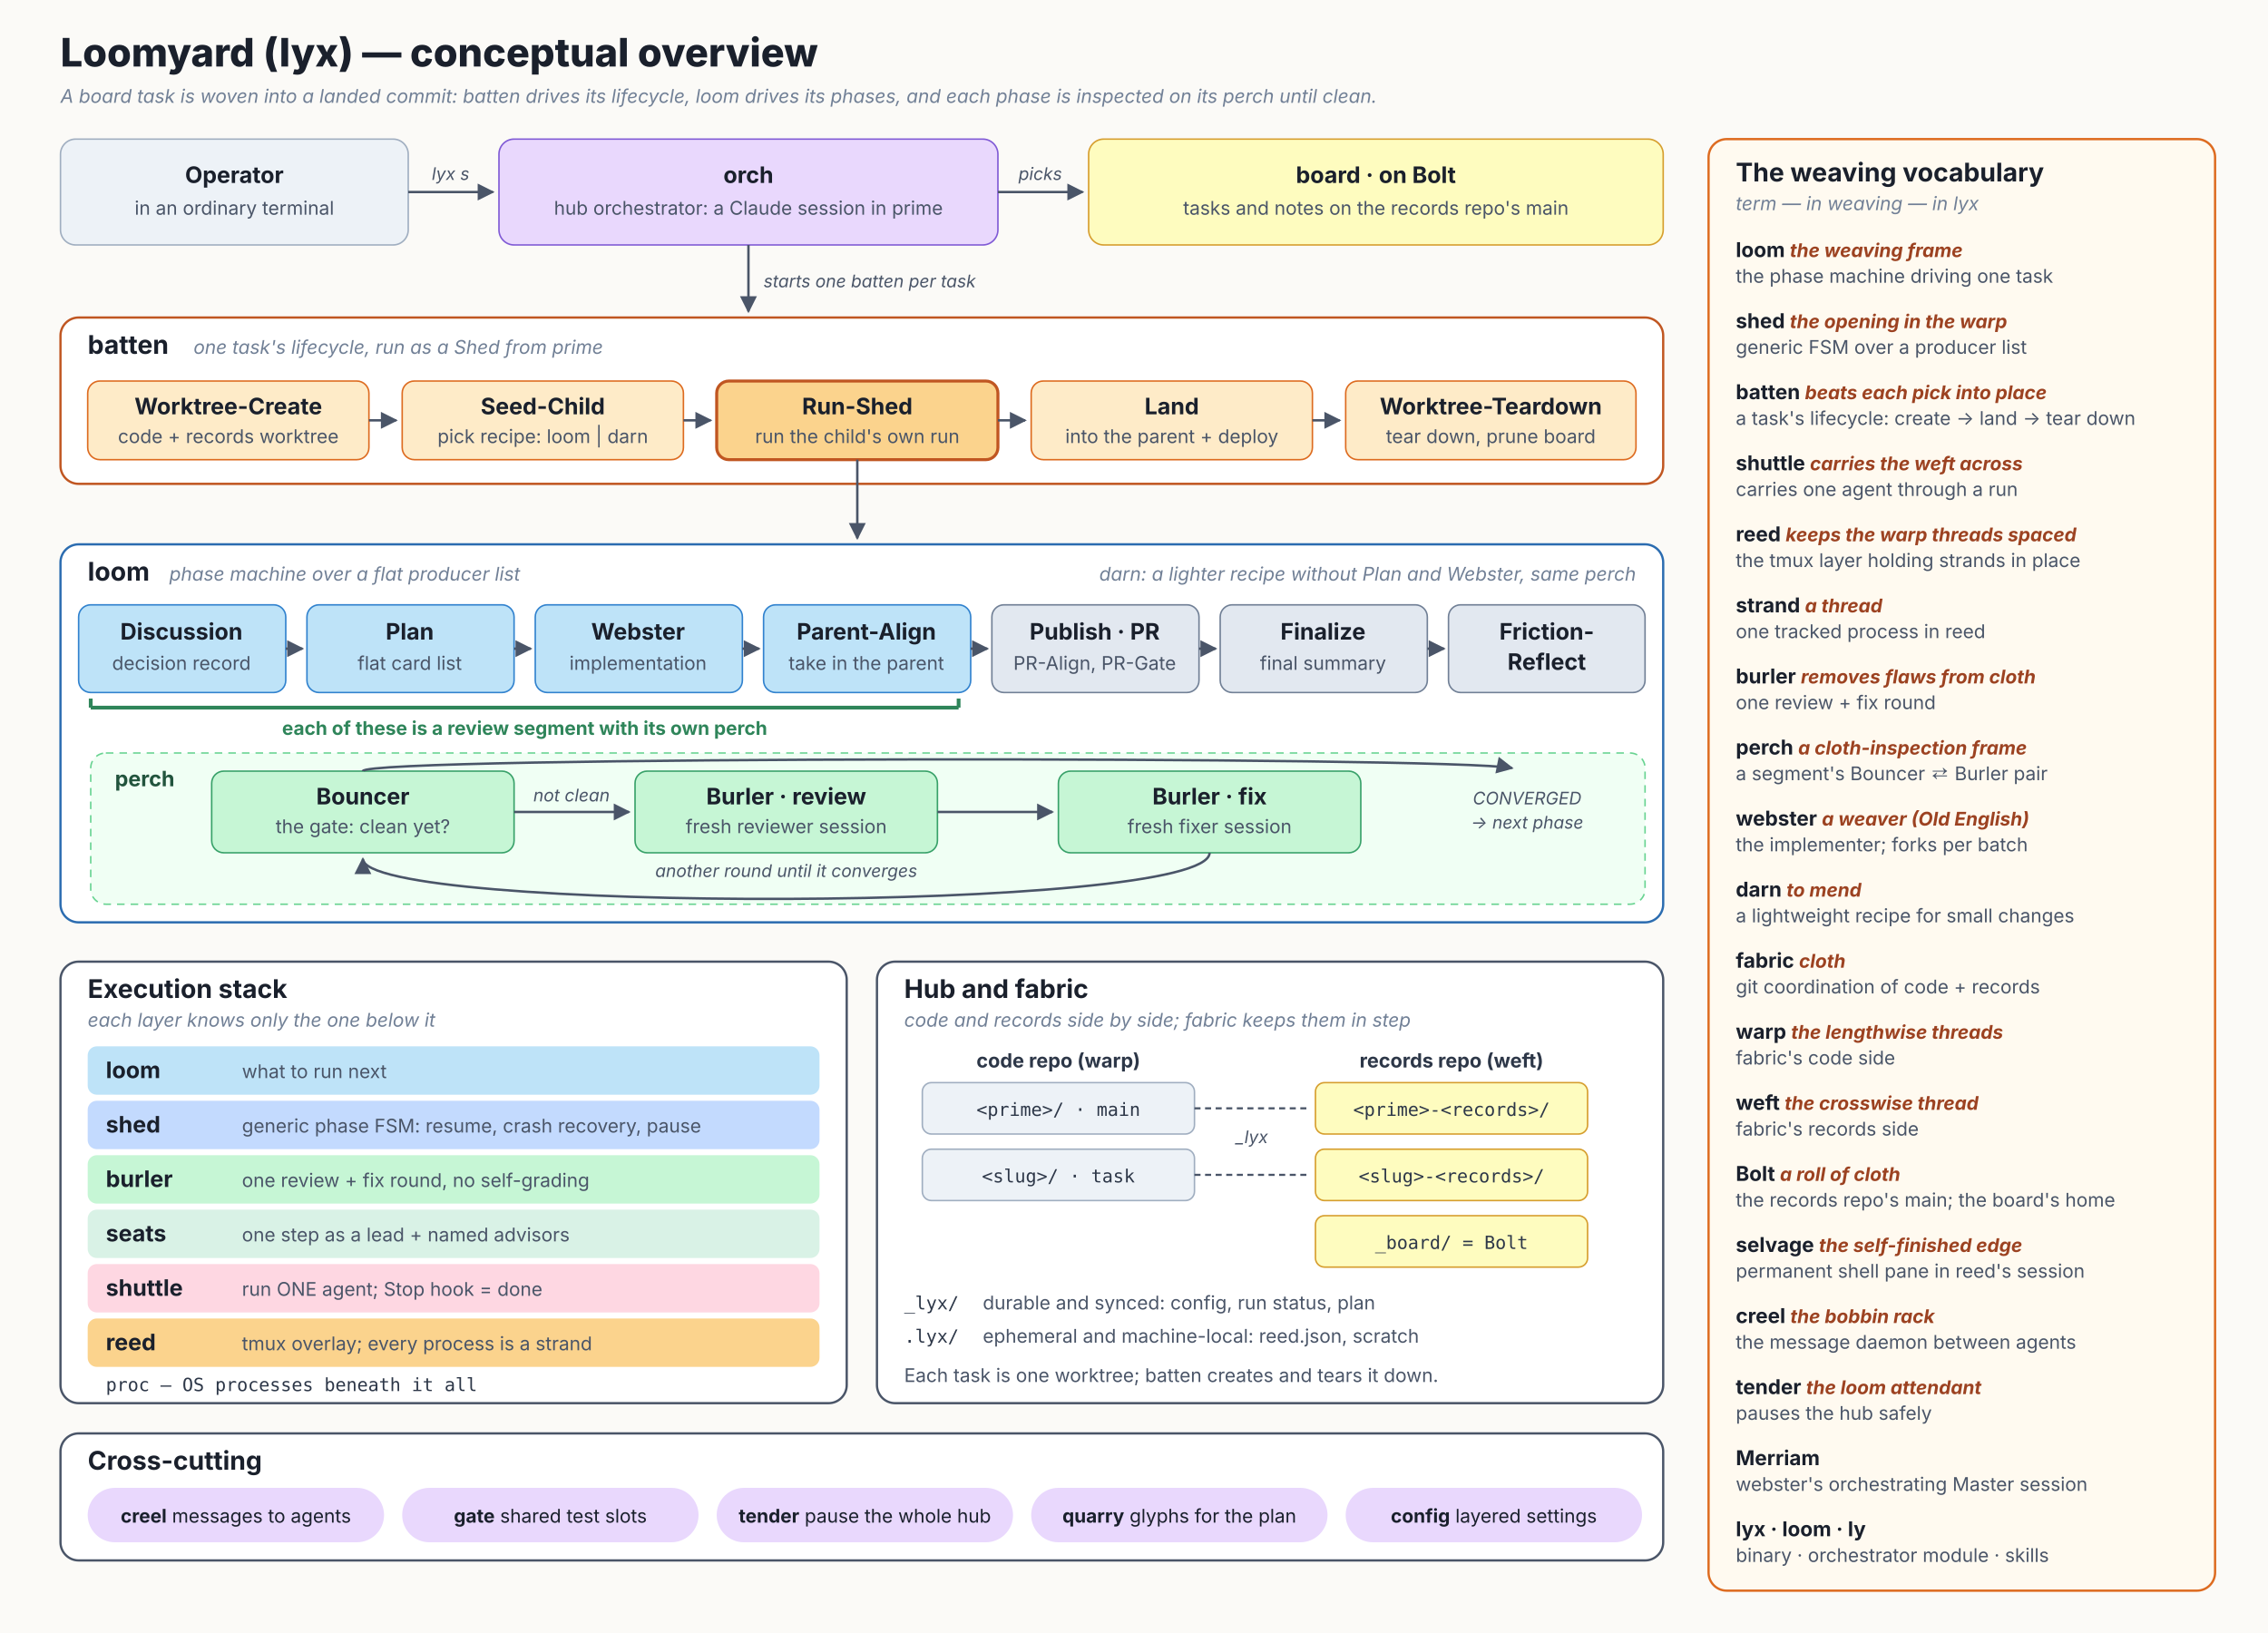
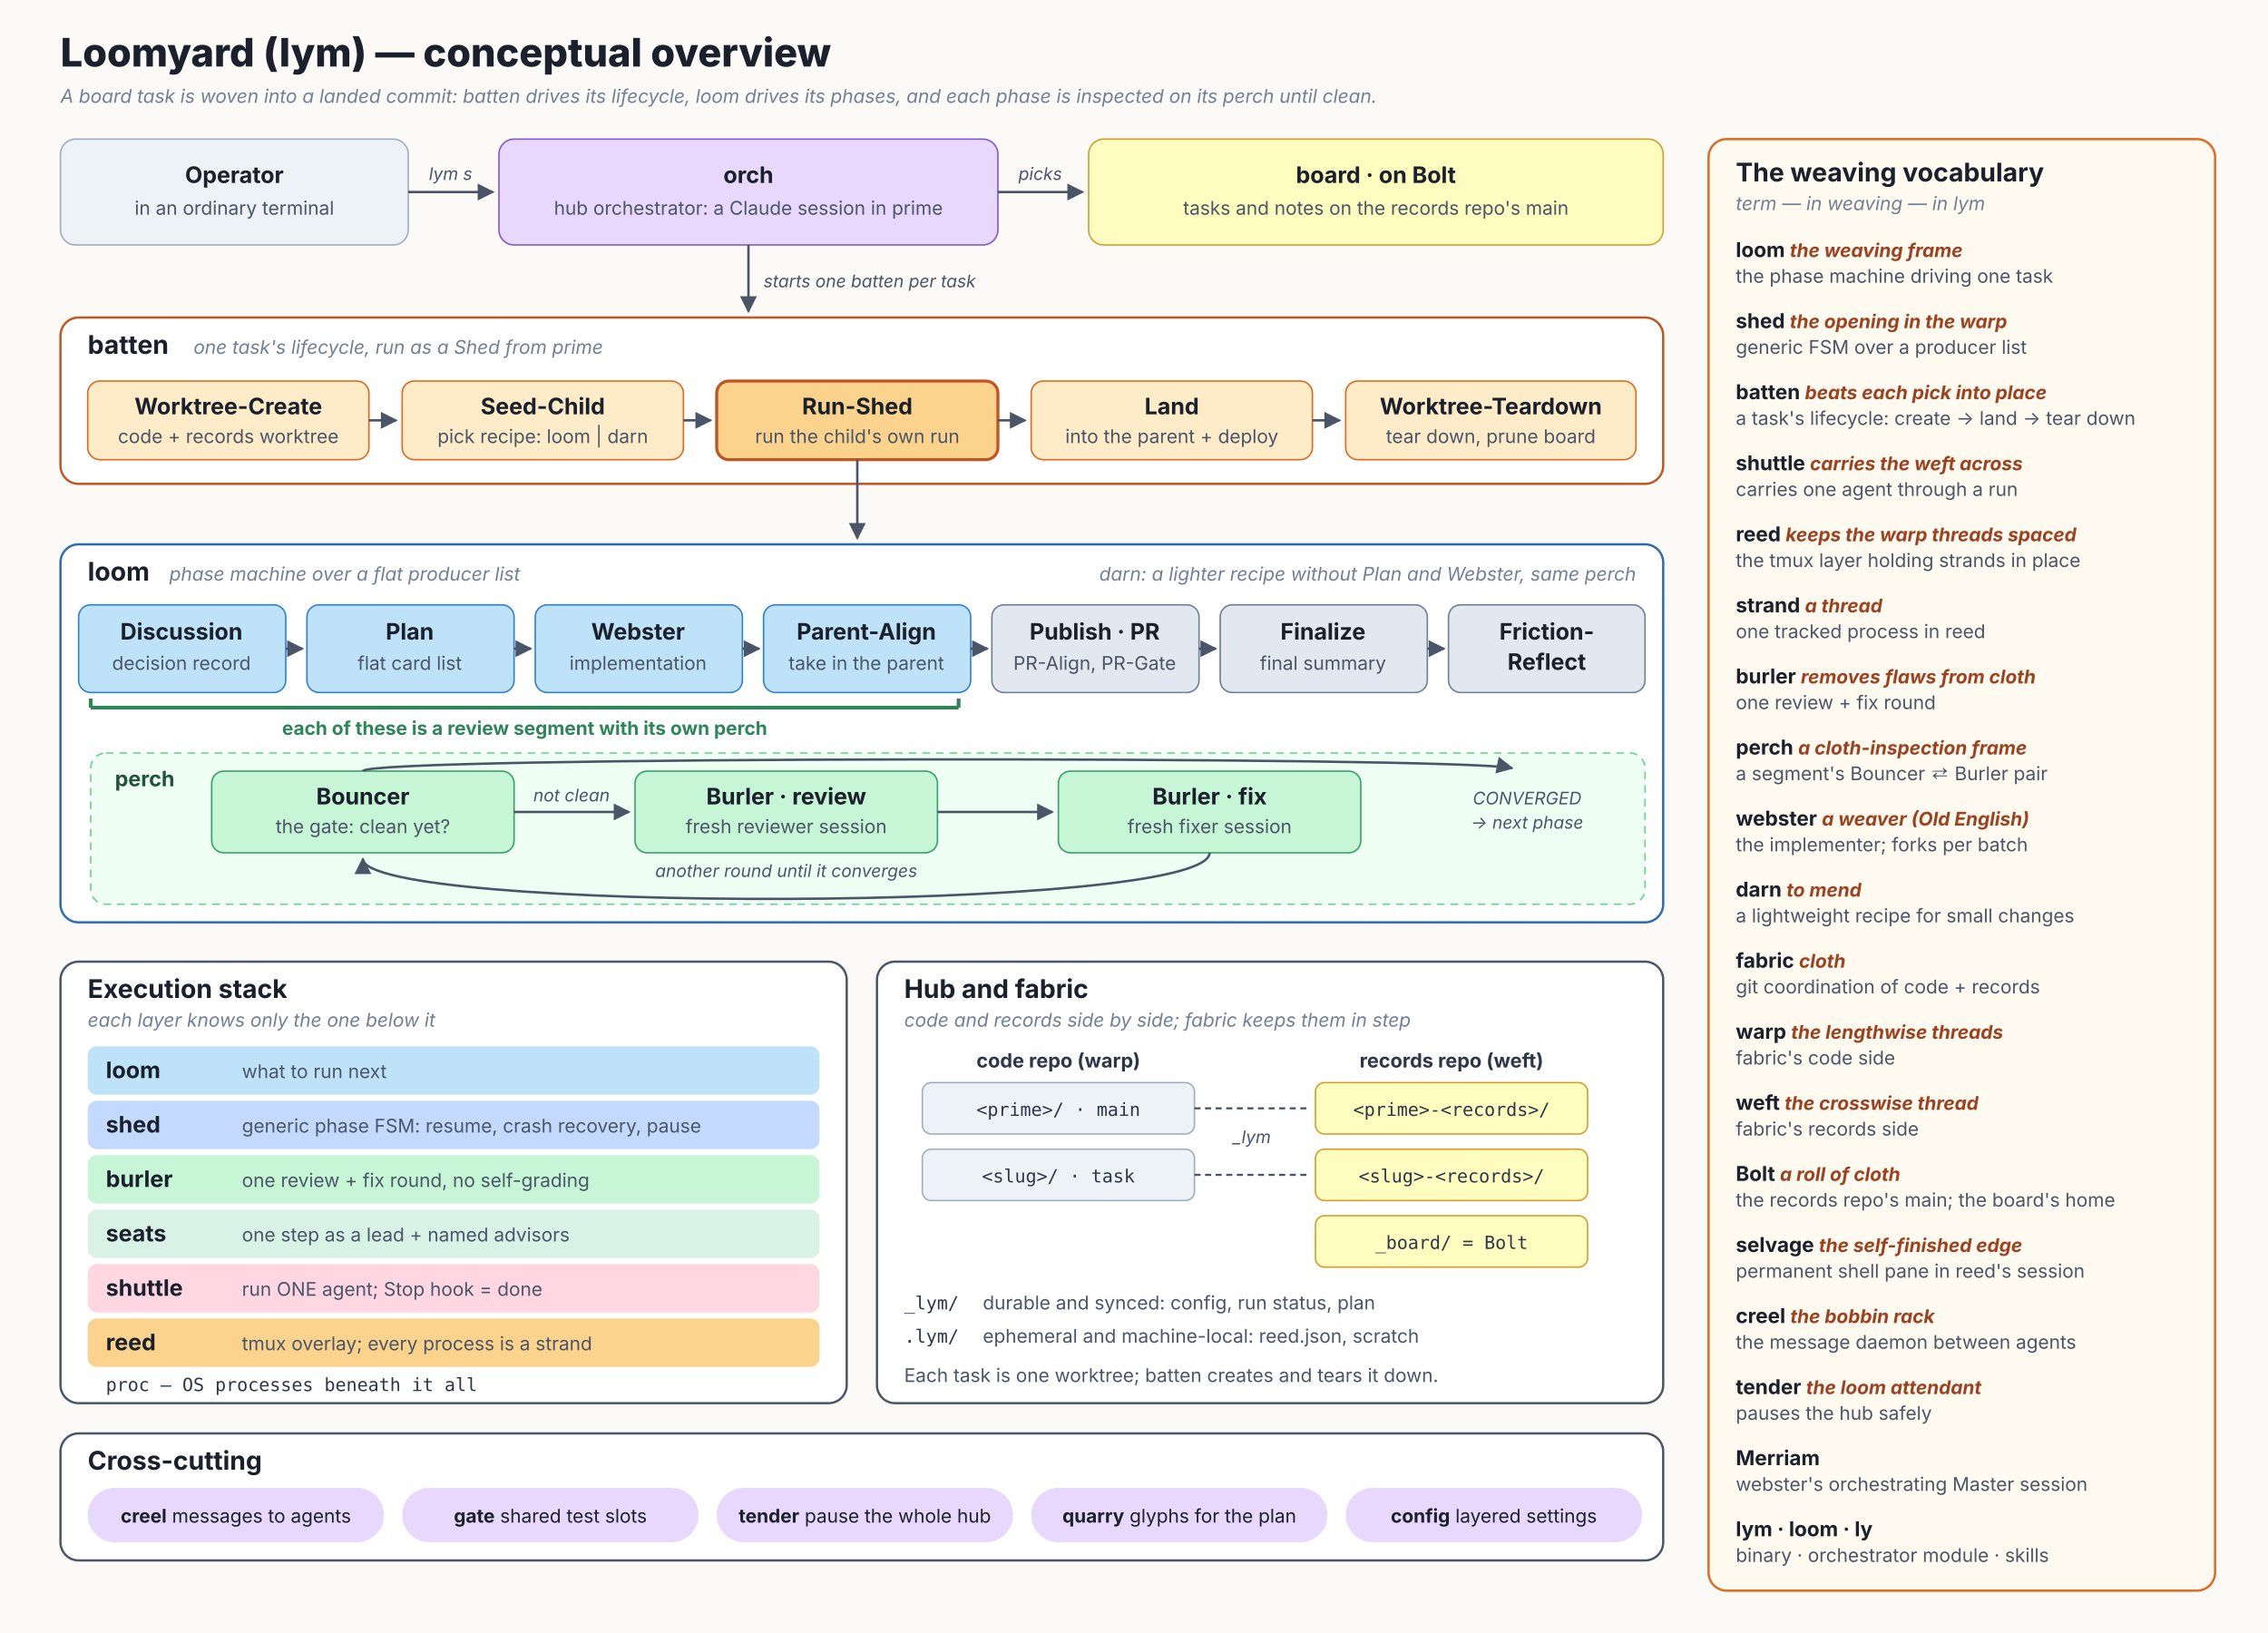
<svg xmlns="http://www.w3.org/2000/svg" width="1500" height="1080" viewBox="0 0 1500 1080" font-family="Inter, 'Segoe UI', Helvetica, Arial, sans-serif">
  <defs>
    <marker id="a" viewBox="0 0 10 10" refX="9" refY="5" markerWidth="7" markerHeight="7" orient="auto-start-reverse">
      <path d="M0,0 L10,5 L0,10 z" fill="#4a5568" />
    </marker>
    <style>
      .t  { font-size: 15px; font-weight: 700; fill: #1a202c; }
      .s  { font-size: 12.5px; fill: #4a5568; }
      .h  { font-size: 17px; font-weight: 700; fill: #1a202c; }
      .hs { font-size: 12.5px; fill: #718096; font-style: italic; }
      .m  { font-family: 'JetBrains Mono', Consolas, monospace; font-size: 12px; fill: #2d3748; }
      .gt { font-size: 13.5px; font-weight: 700; fill: #1a202c; }
      .gw { font-size: 12.5px; font-style: italic; fill: #9c4221; }
      .gd { font-size: 12.5px; fill: #4a5568; }
      .ln { stroke: #4a5568; stroke-width: 1.6; fill: none; marker-end: url(#a); }
      .lb { font-size: 11.5px; fill: #4a5568; font-style: italic; }
    </style>
  </defs>
  <rect width="1500" height="1080" fill="#fbfaf7" />
-   <text x="40" y="44" font-size="26" font-weight="800" fill="#1a202c">Loomyard (lyx) — conceptual overview</text>
+   <text x="40" y="44" font-size="26" font-weight="800" fill="#1a202c">Loomyard (lym) — conceptual overview</text>
  <text x="40" y="68" class="hs">A board task is woven into a landed commit: batten drives its lifecycle, loom drives its phases, and each phase is inspected on its perch until clean.</text>
  <rect x="40" y="92" width="230" height="70" rx="10" fill="#edf2f7" stroke="#a0aec0" />
  <text x="155" y="121" text-anchor="middle" class="t">Operator</text>
  <text x="155" y="142" text-anchor="middle" class="s">in an ordinary terminal</text>
  <rect x="330" y="92" width="330" height="70" rx="10" fill="#e9d8fd" stroke="#805ad5" />
  <text x="495" y="121" text-anchor="middle" class="t">orch</text>
  <text x="495" y="142" text-anchor="middle" class="s">hub orchestrator: a Claude session in prime</text>
  <rect x="720" y="92" width="380" height="70" rx="10" fill="#fefcbf" stroke="#d69e2e" />
  <text x="910" y="121" text-anchor="middle" class="t">board  ·  on Bolt</text>
  <text x="910" y="142" text-anchor="middle" class="s">tasks and notes on the records repo's main</text>
  <path class="ln" d="M270,127 L326,127" />
-   <text x="298" y="119" text-anchor="middle" class="lb">lyx s</text>
+   <text x="298" y="119" text-anchor="middle" class="lb">lym s</text>
  <path class="ln" d="M660,127 L716,127" />
  <text x="688" y="119" text-anchor="middle" class="lb">picks</text>
  <path class="ln" d="M495,162 L495,206" />
  <text x="505" y="190" class="lb">starts one batten per task</text>
  <rect x="40" y="210" width="1060" height="110" rx="12" fill="#fff" stroke="#c05621" stroke-width="1.5" />
  <text x="58" y="234" class="h">batten</text>
  <text x="128" y="234" class="hs">one task's lifecycle, run as a Shed from prime</text>
  <g>
    <rect x="58" y="252" width="186" height="52" rx="8" fill="#feebc8" stroke="#dd6b20" />
    <text x="151" y="274" text-anchor="middle" class="t">Worktree-Create</text>
    <text x="151" y="293" text-anchor="middle" class="s">code + records worktree</text>
    <rect x="266" y="252" width="186" height="52" rx="8" fill="#feebc8" stroke="#dd6b20" />
    <text x="359" y="274" text-anchor="middle" class="t">Seed-Child</text>
    <text x="359" y="293" text-anchor="middle" class="s">pick recipe: loom | darn</text>
    <rect x="474" y="252" width="186" height="52" rx="8" fill="#fbd38d" stroke="#c05621" stroke-width="2" />
    <text x="567" y="274" text-anchor="middle" class="t">Run-Shed</text>
    <text x="567" y="293" text-anchor="middle" class="s">run the child's own run</text>
    <rect x="682" y="252" width="186" height="52" rx="8" fill="#feebc8" stroke="#dd6b20" />
    <text x="775" y="274" text-anchor="middle" class="t">Land</text>
    <text x="775" y="293" text-anchor="middle" class="s">into the parent + deploy</text>
    <rect x="890" y="252" width="192" height="52" rx="8" fill="#feebc8" stroke="#dd6b20" />
    <text x="986" y="274" text-anchor="middle" class="t">Worktree-Teardown</text>
    <text x="986" y="293" text-anchor="middle" class="s">tear down, prune board</text>
    <path class="ln" d="M244,278 L262,278" />
    <path class="ln" d="M452,278 L470,278" />
    <path class="ln" d="M660,278 L678,278" />
    <path class="ln" d="M868,278 L886,278" />
  </g>
  <path class="ln" d="M567,304 L567,356" />
  <rect x="40" y="360" width="1060" height="250" rx="12" fill="#fff" stroke="#2b6cb0" stroke-width="1.5" />
  <text x="58" y="384" class="h">loom</text>
  <text x="112" y="384" class="hs">phase machine over a flat producer list</text>
  <text x="1082" y="384" text-anchor="end" class="hs">darn: a lighter recipe without Plan and Webster, same perch</text>
  <g>
    <rect x="52" y="400" width="137" height="58" rx="8" fill="#bee3f8" stroke="#3182ce" />
    <text x="120" y="423" text-anchor="middle" class="t">Discussion</text>
    <text x="120" y="443" text-anchor="middle" class="s">decision record</text>
    <rect x="203" y="400" width="137" height="58" rx="8" fill="#bee3f8" stroke="#3182ce" />
    <text x="271" y="423" text-anchor="middle" class="t">Plan</text>
    <text x="271" y="443" text-anchor="middle" class="s">flat card list</text>
    <rect x="354" y="400" width="137" height="58" rx="8" fill="#bee3f8" stroke="#3182ce" />
    <text x="422" y="423" text-anchor="middle" class="t">Webster</text>
    <text x="422" y="443" text-anchor="middle" class="s">implementation</text>
    <rect x="505" y="400" width="137" height="58" rx="8" fill="#bee3f8" stroke="#3182ce" />
    <text x="573" y="423" text-anchor="middle" class="t">Parent-Align</text>
    <text x="573" y="443" text-anchor="middle" class="s">take in the parent</text>
    <rect x="656" y="400" width="137" height="58" rx="8" fill="#e2e8f0" stroke="#718096" />
    <text x="724" y="423" text-anchor="middle" class="t">Publish · PR</text>
    <text x="724" y="443" text-anchor="middle" class="s">PR-Align, PR-Gate</text>
    <rect x="807" y="400" width="137" height="58" rx="8" fill="#e2e8f0" stroke="#718096" />
    <text x="875" y="423" text-anchor="middle" class="t">Finalize</text>
    <text x="875" y="443" text-anchor="middle" class="s">final summary</text>
    <rect x="958" y="400" width="130" height="58" rx="8" fill="#e2e8f0" stroke="#718096" />
    <text x="1023" y="423" text-anchor="middle" class="t">Friction-</text>
    <text x="1023" y="443" text-anchor="middle" class="t">Reflect</text>
    <path class="ln" d="M189,429 L200,429" />
    <path class="ln" d="M340,429 L351,429" />
    <path class="ln" d="M491,429 L502,429" />
    <path class="ln" d="M642,429 L653,429" />
    <path class="ln" d="M793,429 L804,429" />
    <path class="ln" d="M944,429 L955,429" />
  </g>
  <path d="M60,468 L634,468" stroke="#2f855a" stroke-width="2.5" fill="none" />
  <path d="M60,462 L60,468 M634,462 L634,468" stroke="#2f855a" stroke-width="2.5" />
  <text x="347" y="486" text-anchor="middle" font-size="12.5" font-weight="700" fill="#2f855a">each of these is a review segment with its own perch</text>
  <rect x="60" y="498" width="1028" height="100" rx="10" fill="#f0fff4" stroke="#68d391" stroke-dasharray="5 4" />
  <text x="76" y="520" font-size="14" font-weight="700" fill="#22543d">perch</text>
  <rect x="140" y="510" width="200" height="54" rx="8" fill="#c6f6d5" stroke="#38a169" />
  <text x="240" y="532" text-anchor="middle" class="t">Bouncer</text>
  <text x="240" y="551" text-anchor="middle" class="s">the gate: clean yet?</text>
  <rect x="420" y="510" width="200" height="54" rx="8" fill="#c6f6d5" stroke="#38a169" />
  <text x="520" y="532" text-anchor="middle" class="t">Burler · review</text>
  <text x="520" y="551" text-anchor="middle" class="s">fresh reviewer session</text>
  <rect x="700" y="510" width="200" height="54" rx="8" fill="#c6f6d5" stroke="#38a169" />
  <text x="800" y="532" text-anchor="middle" class="t">Burler · fix</text>
  <text x="800" y="551" text-anchor="middle" class="s">fresh fixer session</text>
  <path class="ln" d="M340,537 L416,537" />
  <text x="378" y="530" text-anchor="middle" class="lb">not clean</text>
  <path class="ln" d="M620,537 L696,537" />
  <path class="ln" d="M800,564 C800,604 240,604 240,568" />
  <text x="520" y="580" text-anchor="middle" class="lb">another round until it converges</text>
  <path class="ln" d="M240,510 C240,500 960,500 1000,508" />
  <text x="1010" y="532" class="lb" text-anchor="middle">CONVERGED</text>
  <text x="1010" y="548" class="lb" text-anchor="middle">→ next phase</text>
  <rect x="40" y="636" width="520" height="292" rx="12" fill="#fff" stroke="#4a5568" stroke-width="1.5" />
  <text x="58" y="660" class="h">Execution stack</text>
  <text x="58" y="679" class="hs">each layer knows only the one below it</text>
  <g>
    <rect x="58" y="692" width="484" height="32" rx="6" fill="#bee3f8" />
    <text x="70" y="713" class="t">loom</text>
    <text x="160" y="713" class="s">what to run next</text>
    <rect x="58" y="728" width="484" height="32" rx="6" fill="#c3dafe" />
    <text x="70" y="749" class="t">shed</text>
    <text x="160" y="749" class="s">generic phase FSM: resume, crash recovery, pause</text>
    <rect x="58" y="764" width="484" height="32" rx="6" fill="#c6f6d5" />
    <text x="70" y="785" class="t">burler</text>
    <text x="160" y="785" class="s">one review + fix round, no self-grading</text>
    <rect x="58" y="800" width="484" height="32" rx="6" fill="#d9f2e6" />
    <text x="70" y="821" class="t">seats</text>
    <text x="160" y="821" class="s">one step as a lead + named advisors</text>
    <rect x="58" y="836" width="484" height="32" rx="6" fill="#fed7e2" />
    <text x="70" y="857" class="t">shuttle</text>
    <text x="160" y="857" class="s">run ONE agent; Stop hook = done</text>
    <rect x="58" y="872" width="484" height="32" rx="6" fill="#fbd38d" />
    <text x="70" y="893" class="t">reed</text>
    <text x="160" y="893" class="s">tmux overlay; every process is a strand</text>
  </g>
  <text x="70" y="920" class="m">proc — OS processes beneath it all</text>
  <rect x="580" y="636" width="520" height="292" rx="12" fill="#fff" stroke="#4a5568" stroke-width="1.5" />
  <text x="598" y="660" class="h">Hub and fabric</text>
  <text x="598" y="679" class="hs">code and records side by side; fabric keeps them in step</text>
  <text x="700" y="706" text-anchor="middle" font-size="13" font-weight="700" fill="#2d3748">code repo (warp)</text>
  <text x="960" y="706" text-anchor="middle" font-size="13" font-weight="700" fill="#2d3748">records repo (weft)</text>
  <rect x="610" y="716" width="180" height="34" rx="6" fill="#edf2f7" stroke="#a0aec0" />
  <text x="700" y="738" text-anchor="middle" class="m">&lt;prime&gt;/  · main</text>
  <rect x="870" y="716" width="180" height="34" rx="6" fill="#fefcbf" stroke="#d69e2e" />
  <text x="960" y="738" text-anchor="middle" class="m">&lt;prime&gt;-&lt;records&gt;/</text>
  <rect x="610" y="760" width="180" height="34" rx="6" fill="#edf2f7" stroke="#a0aec0" />
  <text x="700" y="782" text-anchor="middle" class="m">&lt;slug&gt;/  · task</text>
  <rect x="870" y="760" width="180" height="34" rx="6" fill="#fefcbf" stroke="#d69e2e" />
  <text x="960" y="782" text-anchor="middle" class="m">&lt;slug&gt;-&lt;records&gt;/</text>
  <rect x="870" y="804" width="180" height="34" rx="6" fill="#fefcbf" stroke="#d69e2e" />
  <text x="960" y="826" text-anchor="middle" class="m">_board/  = Bolt</text>
  <path d="M790,733 L866,733 M790,777 L866,777" stroke="#4a5568" stroke-width="1.4" stroke-dasharray="4 3" />
-   <text x="828" y="756" text-anchor="middle" class="lb">_lyx</text>
-   <text x="598" y="866" class="m">_lyx/</text>
+   <text x="828" y="756" text-anchor="middle" class="lb">_lym</text>
+   <text x="598" y="866" class="m">_lym/</text>
  <text x="650" y="866" class="s">durable and synced: config, run status, plan</text>
-   <text x="598" y="888" class="m">.lyx/</text>
+   <text x="598" y="888" class="m">.lym/</text>
  <text x="650" y="888" class="s">ephemeral and machine-local: reed.json, scratch</text>
  <text x="598" y="914" class="s">Each task is one worktree; batten creates and tears it down.</text>
  <rect x="40" y="948" width="1060" height="84" rx="12" fill="#fff" stroke="#4a5568" stroke-width="1.5" />
  <text x="58" y="972" class="h">Cross-cutting</text>
  <g font-size="12.5">
    <rect x="58" y="984" width="196" height="36" rx="18" fill="#e9d8fd" />
    <text x="156" y="1007" text-anchor="middle" fill="#1a202c">
      <tspan font-weight="700">creel</tspan>  messages to agents</text>
    <rect x="266" y="984" width="196" height="36" rx="18" fill="#e9d8fd" />
    <text x="364" y="1007" text-anchor="middle" fill="#1a202c">
      <tspan font-weight="700">gate</tspan>  shared test slots</text>
    <rect x="474" y="984" width="196" height="36" rx="18" fill="#e9d8fd" />
    <text x="572" y="1007" text-anchor="middle" fill="#1a202c">
      <tspan font-weight="700">tender</tspan>  pause the whole hub</text>
    <rect x="682" y="984" width="196" height="36" rx="18" fill="#e9d8fd" />
    <text x="780" y="1007" text-anchor="middle" fill="#1a202c">
      <tspan font-weight="700">quarry</tspan>  glyphs for the plan</text>
    <rect x="890" y="984" width="196" height="36" rx="18" fill="#e9d8fd" />
    <text x="988" y="1007" text-anchor="middle" fill="#1a202c">
      <tspan font-weight="700">config</tspan>  layered settings</text>
  </g>
  <rect x="1130" y="92" width="335" height="960" rx="12" fill="#fffaf0" stroke="#dd6b20" stroke-width="1.5" />
  <text x="1148" y="120" class="h">The weaving vocabulary</text>
-   <text x="1148" y="139" class="hs">term — in weaving — in lyx</text>
+   <text x="1148" y="139" class="hs">term — in weaving — in lym</text>
  <g>
    <text x="1148" y="170" class="gt">loom <tspan class="gw">the weaving frame</tspan>
    </text>
    <text x="1148" y="187" class="gd">the phase machine driving one task</text>
    <text x="1148" y="217" class="gt">shed <tspan class="gw">the opening in the warp</tspan>
    </text>
    <text x="1148" y="234" class="gd">generic FSM over a producer list</text>
    <text x="1148" y="264" class="gt">batten <tspan class="gw">beats each pick into place</tspan>
    </text>
    <text x="1148" y="281" class="gd">a task's lifecycle: create → land → tear down</text>
    <text x="1148" y="311" class="gt">shuttle <tspan class="gw">carries the weft across</tspan>
    </text>
    <text x="1148" y="328" class="gd">carries one agent through a run</text>
    <text x="1148" y="358" class="gt">reed <tspan class="gw">keeps the warp threads spaced</tspan>
    </text>
    <text x="1148" y="375" class="gd">the tmux layer holding strands in place</text>
    <text x="1148" y="405" class="gt">strand <tspan class="gw">a thread</tspan>
    </text>
    <text x="1148" y="422" class="gd">one tracked process in reed</text>
    <text x="1148" y="452" class="gt">burler <tspan class="gw">removes flaws from cloth</tspan>
    </text>
    <text x="1148" y="469" class="gd">one review + fix round</text>
    <text x="1148" y="499" class="gt">perch <tspan class="gw">a cloth-inspection frame</tspan>
    </text>
    <text x="1148" y="516" class="gd">a segment's Bouncer ⇄ Burler pair</text>
    <text x="1148" y="546" class="gt">webster <tspan class="gw">a weaver (Old English)</tspan>
    </text>
    <text x="1148" y="563" class="gd">the implementer; forks per batch</text>
    <text x="1148" y="593" class="gt">darn <tspan class="gw">to mend</tspan>
    </text>
    <text x="1148" y="610" class="gd">a lightweight recipe for small changes</text>
    <text x="1148" y="640" class="gt">fabric <tspan class="gw">cloth</tspan>
    </text>
    <text x="1148" y="657" class="gd">git coordination of code + records</text>
    <text x="1148" y="687" class="gt">warp <tspan class="gw">the lengthwise threads</tspan>
    </text>
    <text x="1148" y="704" class="gd">fabric's code side</text>
    <text x="1148" y="734" class="gt">weft <tspan class="gw">the crosswise thread</tspan>
    </text>
    <text x="1148" y="751" class="gd">fabric's records side</text>
    <text x="1148" y="781" class="gt">Bolt <tspan class="gw">a roll of cloth</tspan>
    </text>
    <text x="1148" y="798" class="gd">the records repo's main; the board's home</text>
    <text x="1148" y="828" class="gt">selvage <tspan class="gw">the self-finished edge</tspan>
    </text>
    <text x="1148" y="845" class="gd">permanent shell pane in reed's session</text>
    <text x="1148" y="875" class="gt">creel <tspan class="gw">the bobbin rack</tspan>
    </text>
    <text x="1148" y="892" class="gd">the message daemon between agents</text>
    <text x="1148" y="922" class="gt">tender <tspan class="gw">the loom attendant</tspan>
    </text>
    <text x="1148" y="939" class="gd">pauses the hub safely</text>
    <text x="1148" y="969" class="gt">Merriam</text>
    <text x="1148" y="986" class="gd">webster's orchestrating Master session</text>
-     <text x="1148" y="1016" class="gt">lyx · loom · ly</text>
+     <text x="1148" y="1016" class="gt">lym · loom · ly</text>
    <text x="1148" y="1033" class="gd">binary · orchestrator module · skills</text>
  </g>
</svg>
